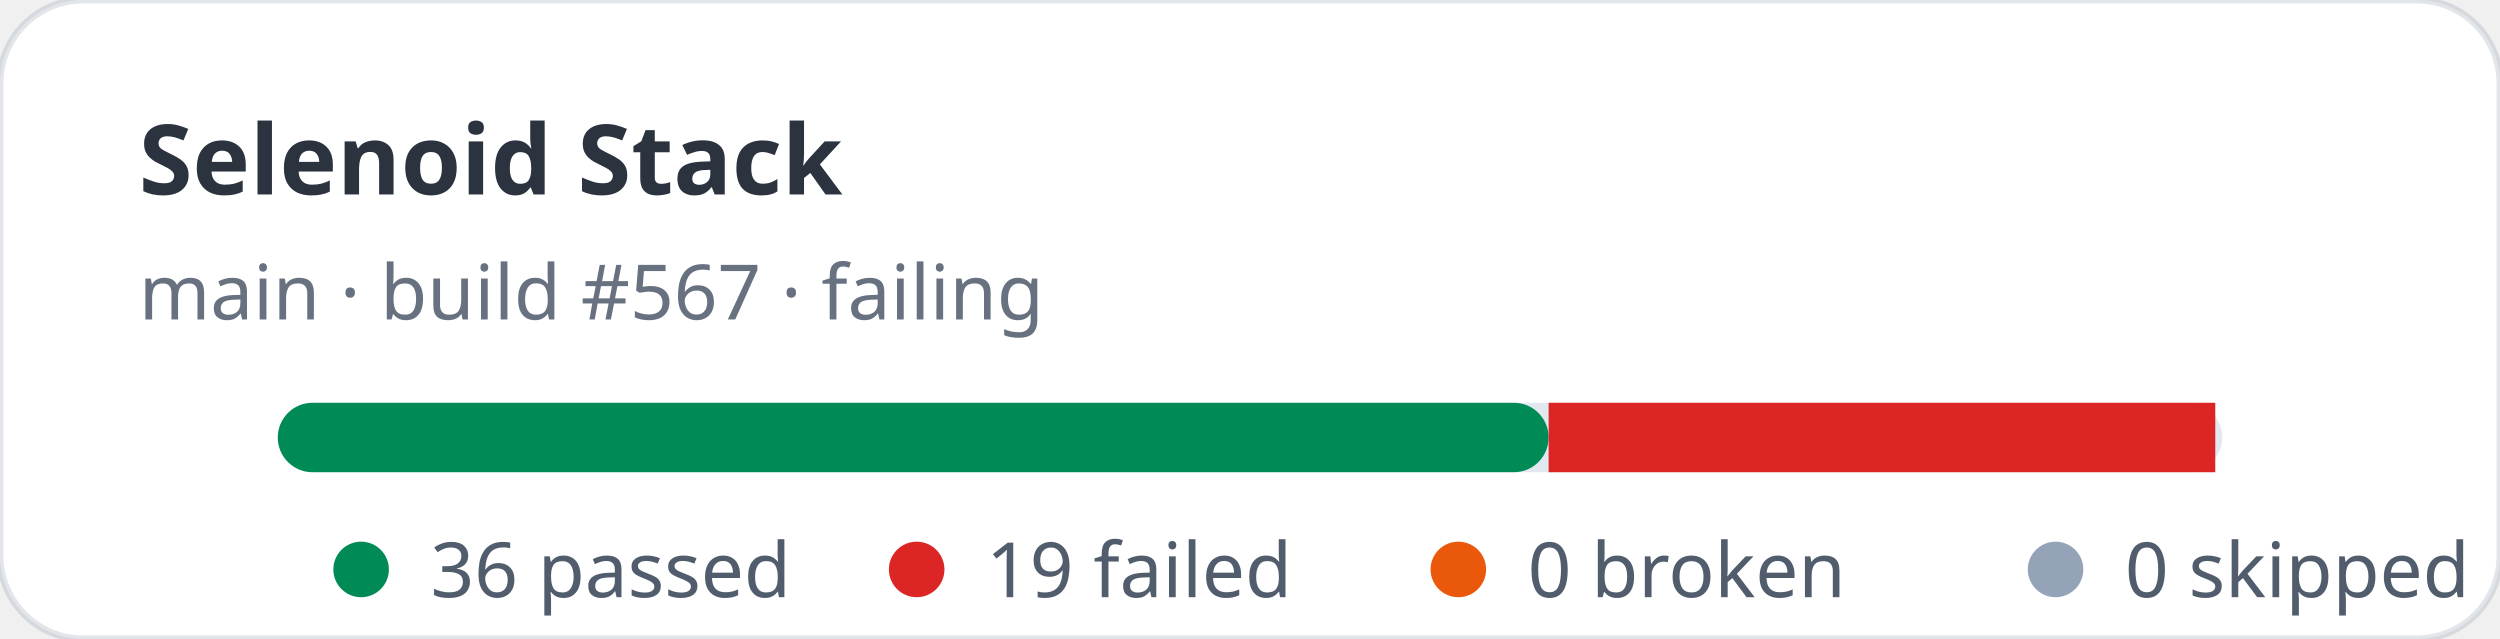
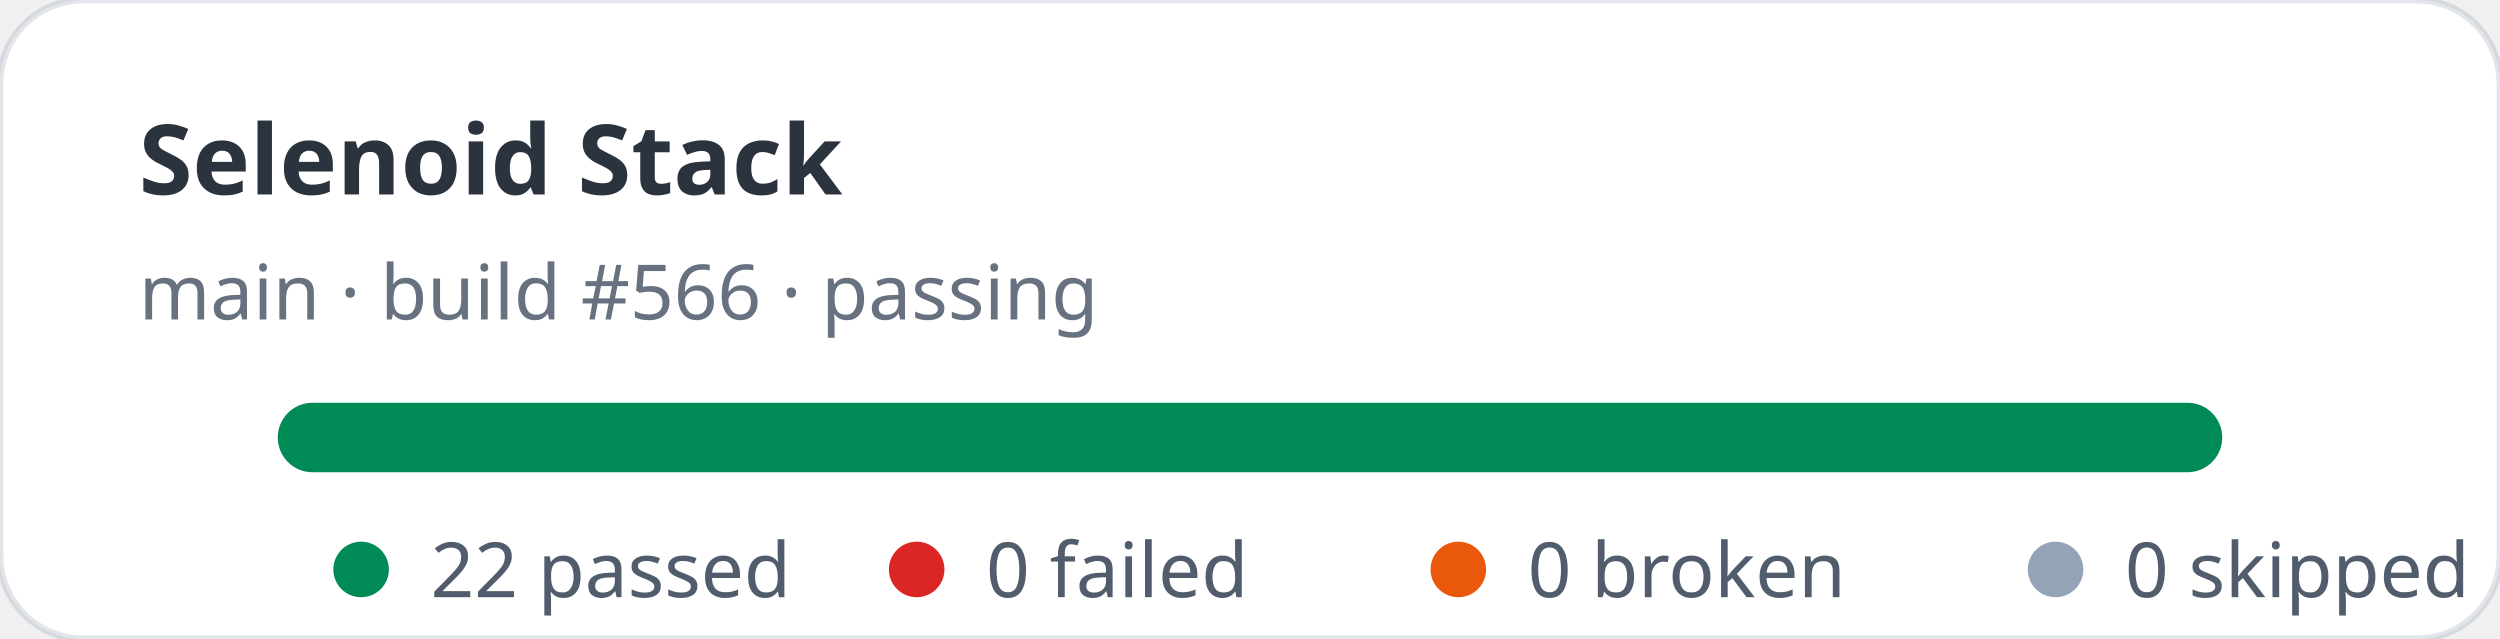
- <svg xmlns="http://www.w3.org/2000/svg" width="360" height="92" viewBox="0 0 360 92" role="img" aria-label="Selenoid Stack stats: 36 passed, 19 failed">
+ <svg xmlns="http://www.w3.org/2000/svg" width="360" height="92" viewBox="0 0 360 92" role="img" aria-label="Selenoid Stack stats: 22 passed, 0 failed">
  <rect width="360" height="92" rx="12" fill="#ffffff" stroke="rgba(11,48,86,0.12)" />
  <text x="20" y="28" fill="rgba(1,10,24,0.83)" font-family="ui-sans-serif,system-ui,sans-serif" font-size="14" font-weight="700">Selenoid Stack</text>
-   <text x="20" y="46" fill="rgba(2,19,44,0.6)" font-family="ui-sans-serif,system-ui,sans-serif" font-size="11">main · build #567 · failing</text>
+   <text x="20" y="46" fill="rgba(2,19,44,0.6)" font-family="ui-sans-serif,system-ui,sans-serif" font-size="11">main · build #566 · passing</text>
  <rect x="40" y="58" width="280" height="10" rx="5" fill="#e2e8f0" />
-   <rect x="40" y="58" width="183" height="10" rx="5" fill="#008a56" />
-   <rect x="223" y="58" width="96" height="10" fill="#dc2626" />
+   <rect x="40" y="58" width="280" height="10" rx="5" fill="#008a56" />
  <g font-family="ui-sans-serif,system-ui,sans-serif" font-size="11" fill="rgba(1,18,40,0.68)">
    <circle cx="52" cy="82" r="4" fill="#008a56" />
-     <text x="62" y="86">36 passed</text>
+     <text x="62" y="86">22 passed</text>
    <circle cx="132" cy="82" r="4" fill="#dc2626" />
-     <text x="142" y="86">19 failed</text>
+     <text x="142" y="86">0 failed</text>
    <circle cx="210" cy="82" r="4" fill="#ea580c" />
    <text x="220" y="86">0 broken</text>
    <circle cx="296" cy="82" r="4" fill="#94a3b8" />
    <text x="306" y="86">0 skipped</text>
  </g>
</svg>
